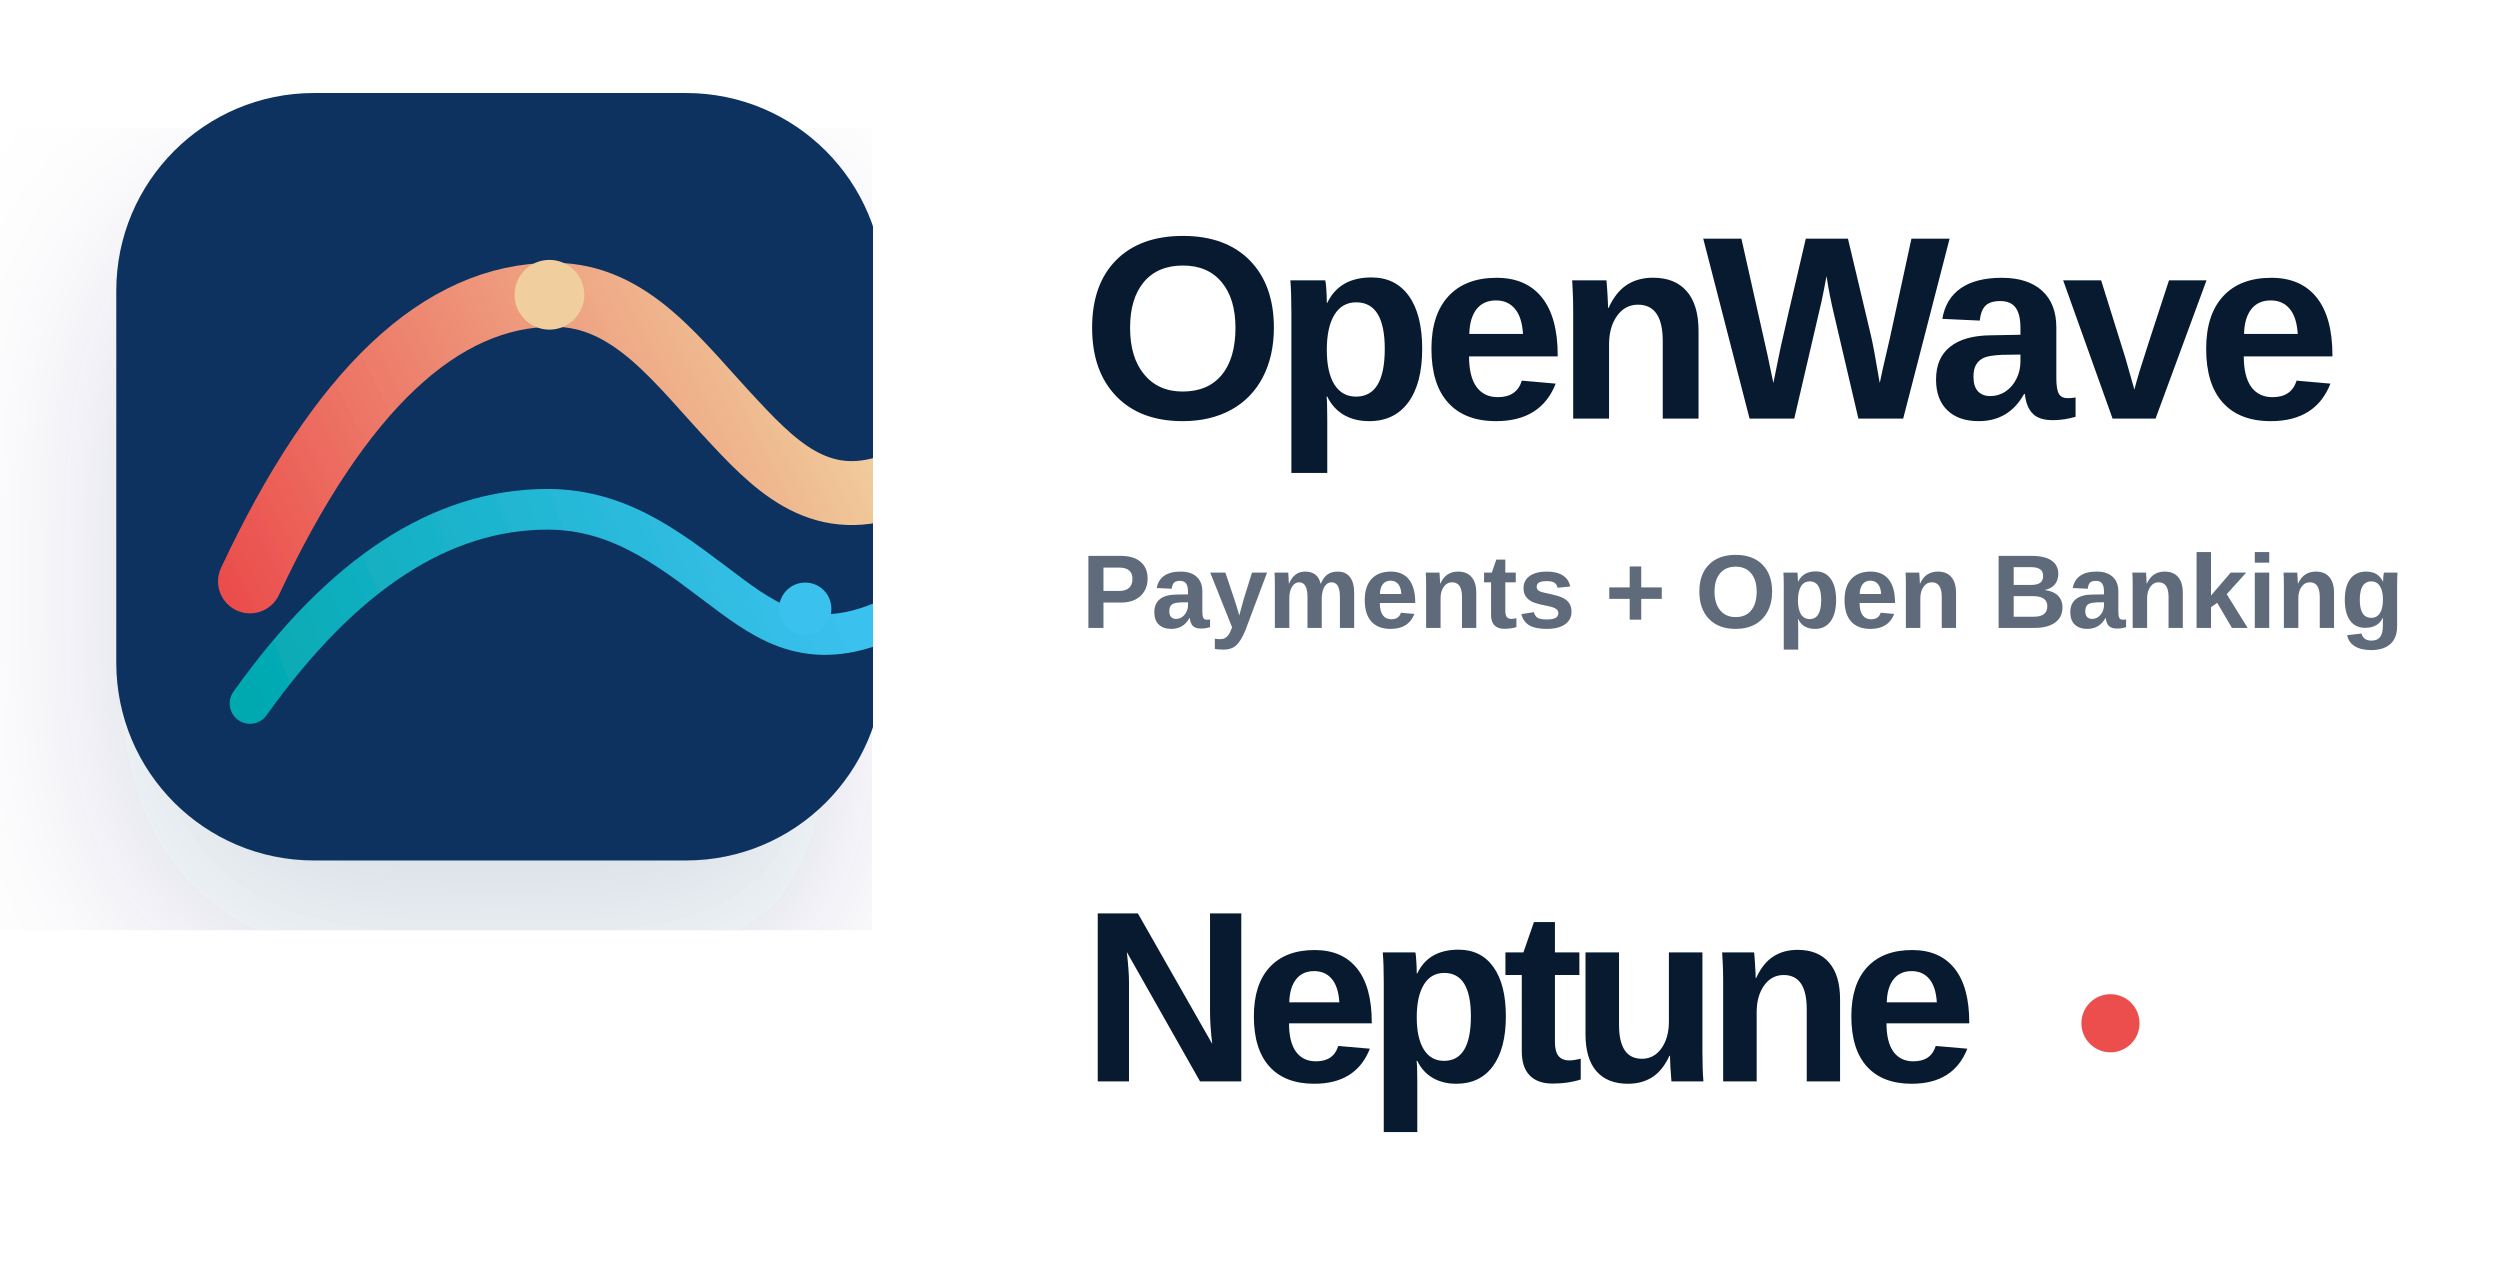
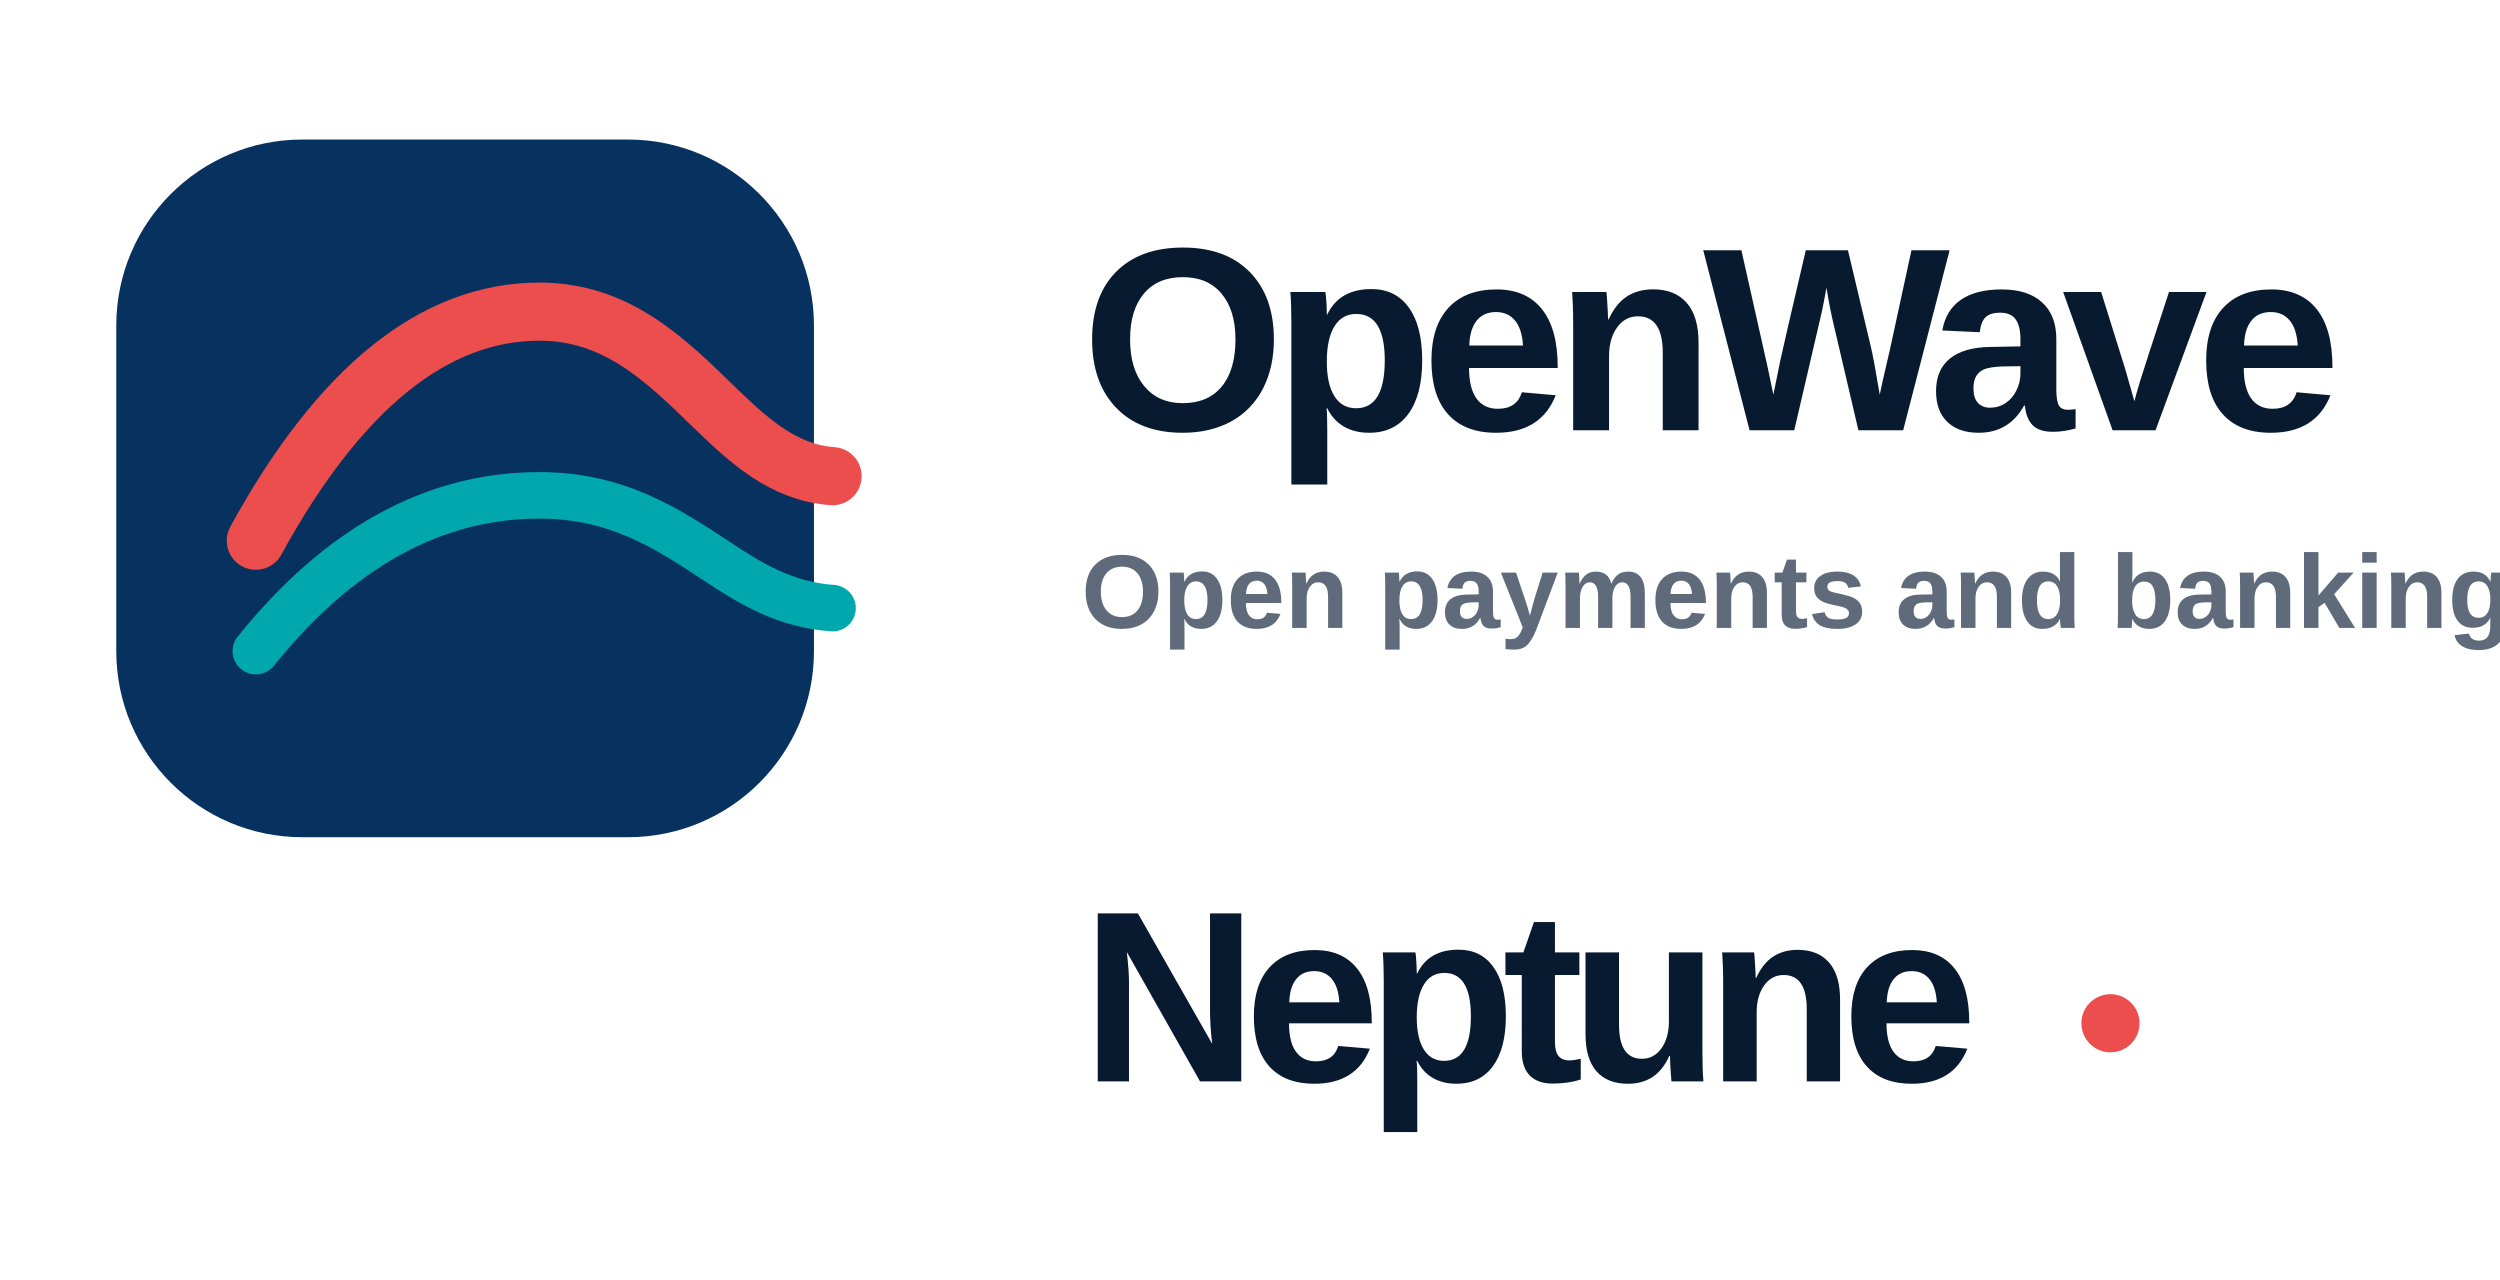
<svg xmlns="http://www.w3.org/2000/svg" width="430" height="220" viewBox="34 18 430 220" fill="none">
-   <defs>
-     <linearGradient id="ow-hero-coral" x1="74" y1="120" x2="172" y2="70" gradientUnits="userSpaceOnUse">
-       <stop stop-color="#EB4E4D" />
-       <stop offset="1" stop-color="#F0CE9D" />
-     </linearGradient>
-     <linearGradient id="ow-hero-teal" x1="74" y1="142" x2="172" y2="104" gradientUnits="userSpaceOnUse">
-       <stop stop-color="#00A8AE" />
-       <stop offset="1" stop-color="#3BC1EE" />
-     </linearGradient>
-     <filter id="ow-shadow" x="28" y="22" width="156" height="156" color-interpolation-filters="sRGB" filterUnits="userSpaceOnUse">
-       <feDropShadow dx="0" dy="18" stdDeviation="18" flood-color="#07315F" flood-opacity=".16" />
-     </filter>
-   </defs>
-   <g filter="url(#ow-shadow)">
-     <rect x="54" y="34" width="132" height="132" rx="34" fill="#07315F" />
-     <path d="M77 118c15.4-32.9 32.8-49.3 52.2-49.3 13.5 0 21.4 11.6 31.2 22 8.1 8.7 16.1 16 29.6 9.8" stroke="url(#ow-hero-coral)" stroke-width="11" stroke-linecap="round" stroke-linejoin="round" />
-     <path d="M77 139c15.9-22.3 32.9-33.4 51.2-33.4 13.2 0 22.2 7.9 31.5 14.8 8.1 6 16.1 10.5 30.8 2.2" stroke="url(#ow-hero-teal)" stroke-width="7" stroke-linecap="round" stroke-linejoin="round" />
-     <circle cx="128.5" cy="68.7" r="6" fill="#F0CE9D" />
-     <circle cx="172.5" cy="122.7" r="4.5" fill="#3BC1EE" />
-   </g>
-   <text x="220" y="90" fill="#071A2F" font-family="-apple-system,BlinkMacSystemFont,Segoe UI,Arial,sans-serif" font-size="45" font-weight="830" letter-spacing="-.045em">OpenWave</text>
-   <text x="220" y="126" fill="#5F6B7A" font-family="-apple-system,BlinkMacSystemFont,Segoe UI,Arial,sans-serif" font-size="18" font-weight="650">Payments + Open Banking</text>
+   <rect x="54" y="42" width="120" height="120" rx="32" fill="#07315F" />
+   <path d="M78 111c14.4-26.3 30.7-39.4 48.8-39.4 13.2 0 21.6 8.2 30 16.4 6.1 5.9 12 11.3 20.4 11.9" stroke="#EB4E4D" stroke-width="10" stroke-linecap="round" stroke-linejoin="round" />
+   <path d="M78 130c14.4-17.9 30.7-26.8 48.8-26.8 13.2 0 21.8 5.6 30.3 11.2 6 4 11.9 7.6 20.1 8.2" stroke="#00A8AE" stroke-width="8" stroke-linecap="round" stroke-linejoin="round" />
+   <text x="220" y="92" fill="#071A2F" font-family="-apple-system,BlinkMacSystemFont,Segoe UI,Arial,sans-serif" font-size="45" font-weight="830" letter-spacing="-.045em">OpenWave</text>
+   <text x="220" y="126" fill="#5F6B7A" font-family="-apple-system,BlinkMacSystemFont,Segoe UI,Arial,sans-serif" font-size="18" font-weight="650">Open payments and banking</text>
  <text x="220" y="204" fill="#071A2F" font-family="-apple-system,BlinkMacSystemFont,Segoe UI,Arial,sans-serif" font-size="42" font-weight="860" letter-spacing="-.055em">Neptune</text>
  <circle cx="397" cy="194" r="5" fill="#EB4E4D" />
</svg>
